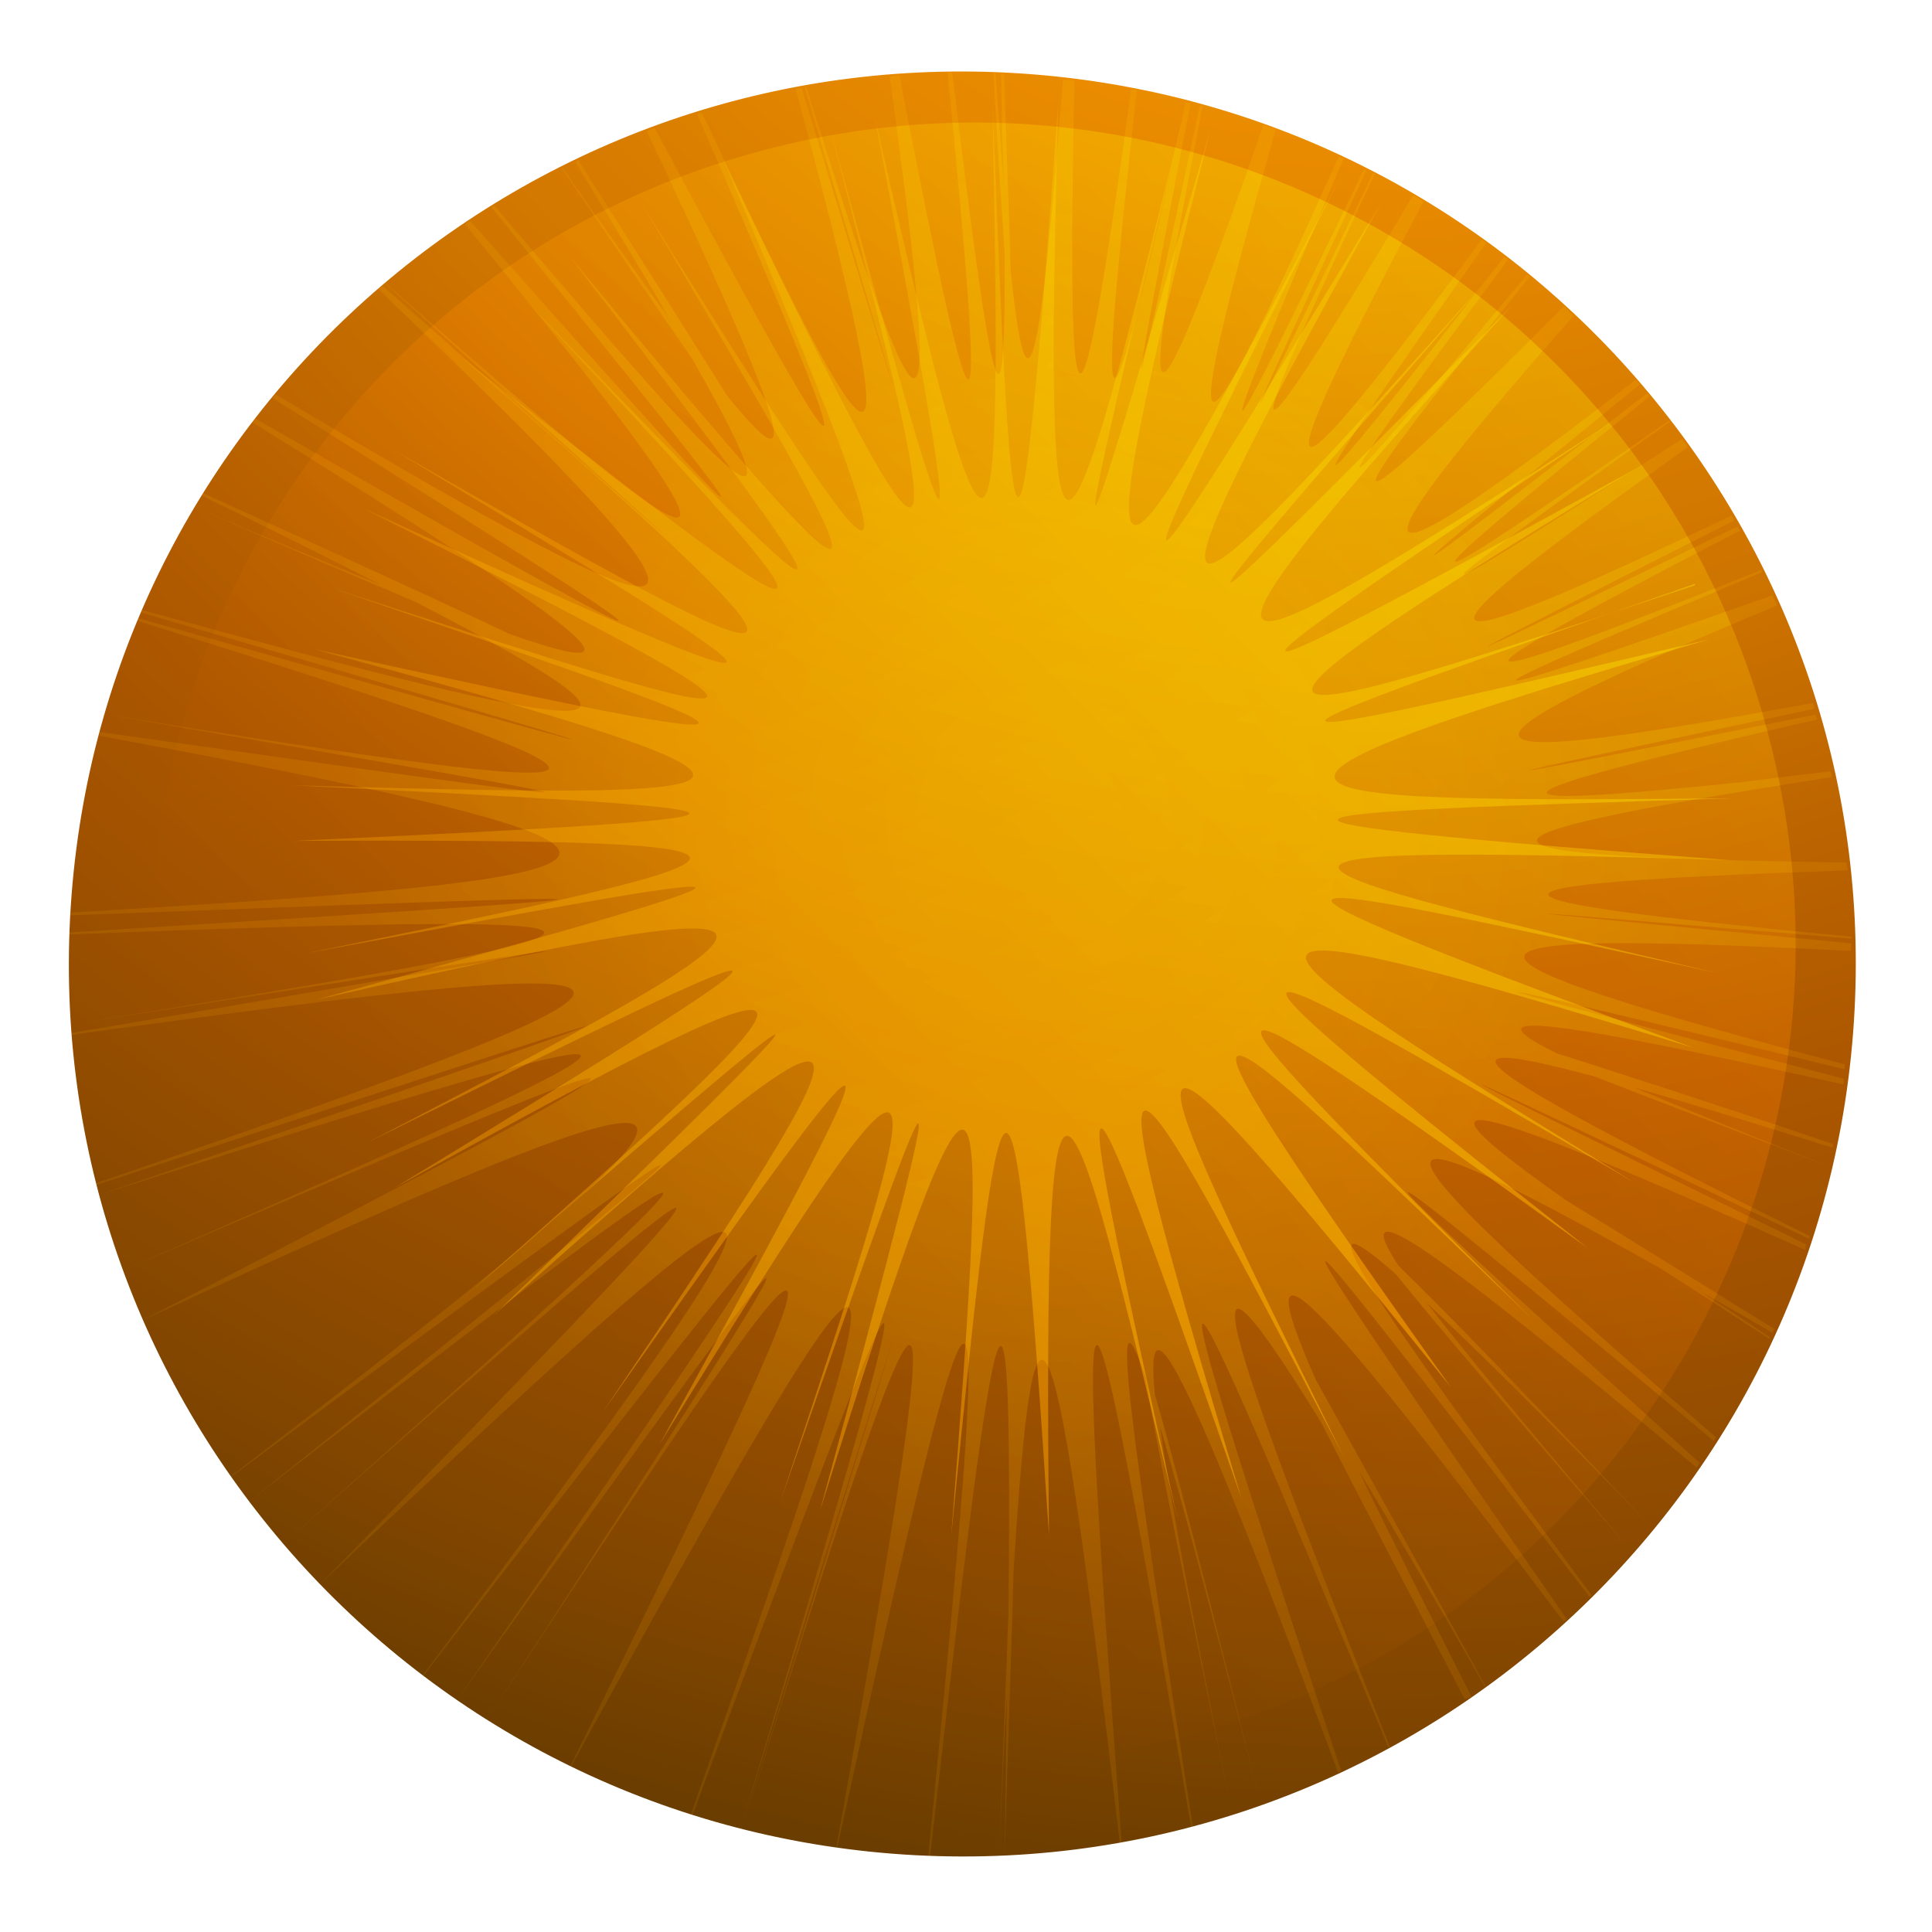
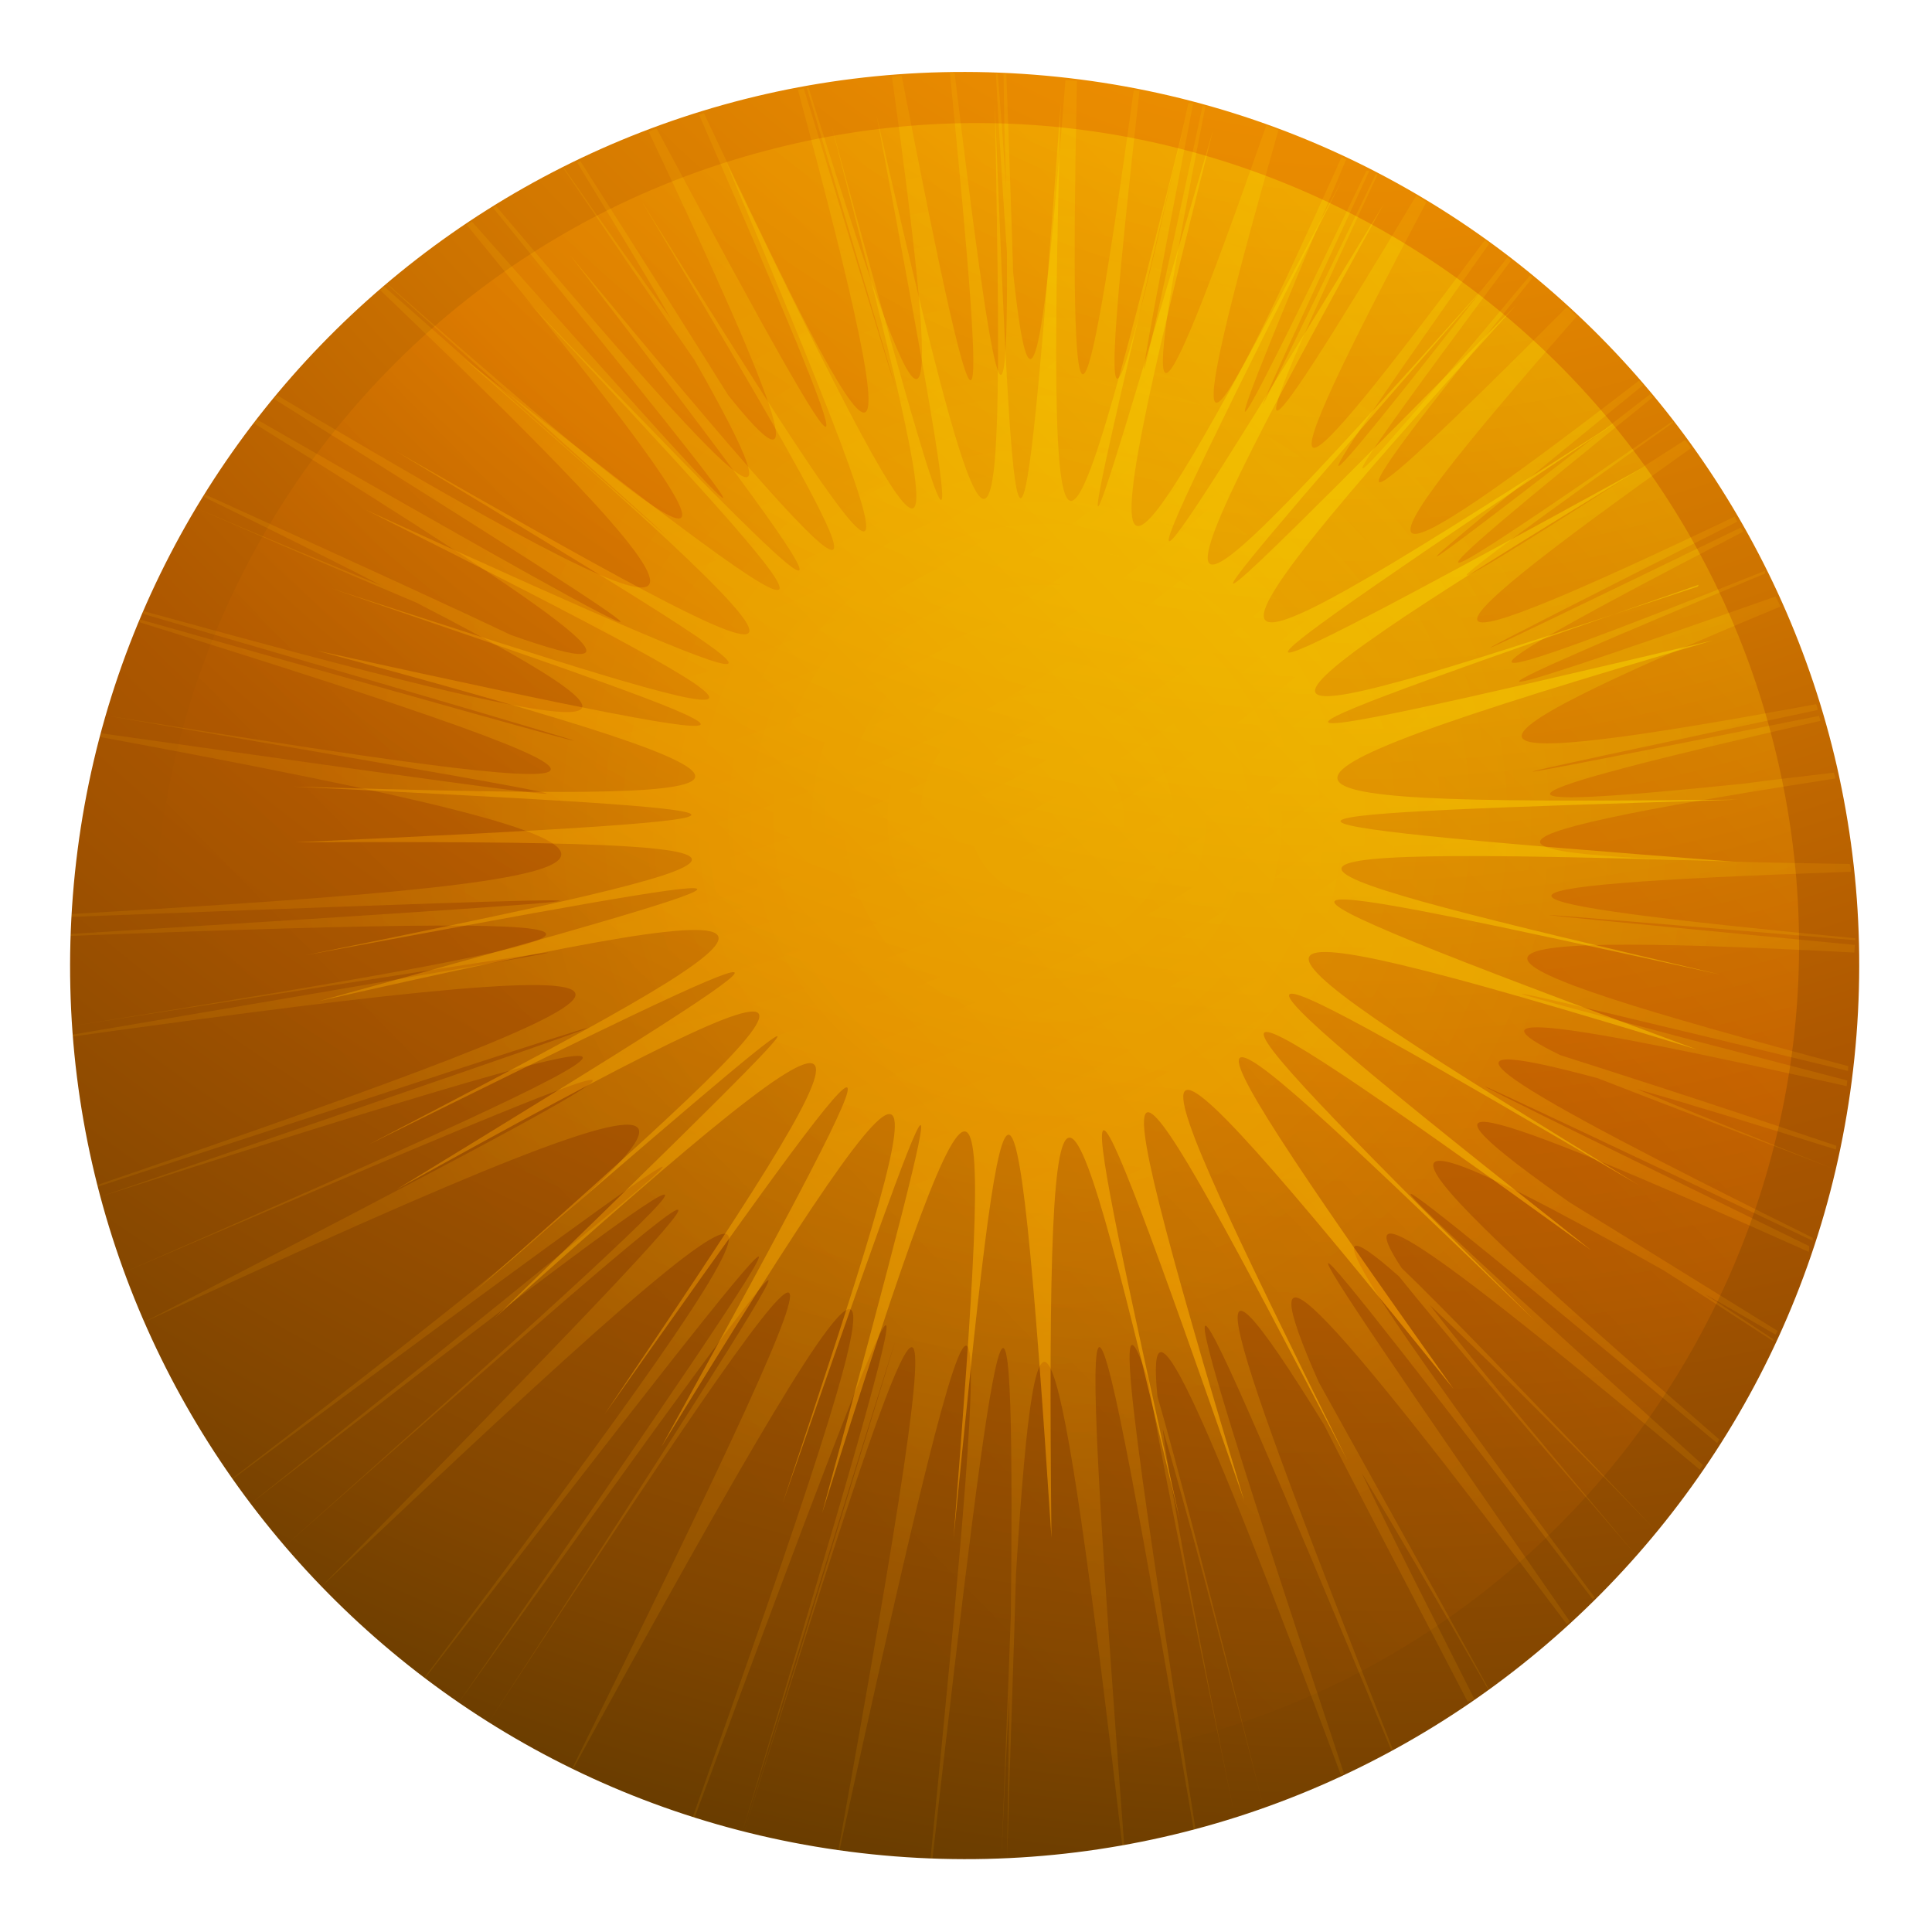
- <svg xmlns="http://www.w3.org/2000/svg" width="142" height="142" viewBox="0 0 142 142" fill="none">
-   <path style="mix-blend-mode:multiply" d="M65.625 136.247C101.782 139.069 133.378 112.079 136.197 75.962C139.016 39.846 111.991 8.279 75.834 5.457C39.678 2.635 8.082 29.625 5.263 65.742C2.443 101.858 29.469 133.424 65.625 136.247Z" fill="url(#paint0_radial_102_270)" />
-   <path style="mix-blend-mode:screen" d="M124.617 42.9C90.584 54.739 85.805 56.407 125.637 46.991C86.131 58.543 91.237 59.012 127.472 58.674C91.247 59.787 86.151 60.093 127.187 63.226C86.359 61.939 91.599 63.403 126.257 71.527C91.49 63.887 86.078 62.832 124.49 77.018C84.999 64.929 89.401 68.087 120.192 86.957C89.072 68.695 84.335 66.214 116.718 91.752C83.444 67.692 87.281 71.792 112.582 96.918C86.968 72.19 82.754 68.413 106.624 101.941C80.55 69.578 82.57 74.379 98.819 107.172C81.972 74.825 79.288 70.394 91.259 110.171C77.683 71.113 78.69 76.258 86.56 111.704C78.183 76.43 76.675 71.386 77.1 112.866C74.375 71.066 73.584 75.789 69.909 112.938C72.808 75.799 72.824 71.085 60.264 111.059C71.144 70.954 69.523 75.472 57.362 110.34C69.038 75.364 70.174 70.738 48.457 106.197C68.64 69.633 65.9 73.149 44.274 103.829C65.222 72.814 67.289 68.894 36.234 96.728C65.884 67.94 62.412 70.906 34.464 95.042C62.084 70.599 65.163 67.251 29.01 87.298C64.368 65.711 60.428 67.444 27.015 83.976C60.057 66.782 63.631 64.316 23.255 73.479C62.706 62.626 58.278 63.406 22.322 70.099C58.111 62.83 62.433 61.619 21.56 61.806C62.494 59.935 58.228 59.532 21.456 57.717C58.288 58.763 62.614 58.397 23.083 47.711C62.697 56.433 58.454 54.835 24.213 43.155C58.562 54.351 62.908 55.534 26.708 37.369C63.712 54.26 60.164 51.872 28.878 33.035C60.639 51.206 64.585 52.991 33.916 26.25C65.632 51.314 62.733 47.851 38.154 21.585C63.11 47.528 66.317 50.664 41.761 18.7C67.637 49.993 65.751 46.186 47.065 14.822C66.413 45.816 68.963 49.252 53.214 11.854C70.725 48.334 69.938 43.98 60.904 9.006C70.439 43.878 71.733 48.061 64.26 8.424C73.273 48.181 73.666 44.06 72.939 7.342C74.366 44.115 74.814 48.301 77.781 7.579C76.645 48.303 78.093 44.194 86.915 8.785C78.508 44.297 77.539 48.584 88.972 9.508C78.885 49.393 81.194 45.984 98.487 13.066C81.802 46.313 80.096 50.121 101.512 14.92C81.663 50.806 84.925 47.824 109.392 20.461C85.248 48.201 82.378 51.566 111.216 22.363C83.54 52.923 87.577 50.846 118.575 30.959C87.948 51.508 84.288 54.178 120.425 34.34C85.445 55.605 90.401 54.373 124.536 43.035L124.617 42.9Z" fill="url(#paint1_radial_102_270)" />
-   <path style="mix-blend-mode:screen" opacity="0.3" d="M108.158 124.719C104.804 118.054 101.992 112.557 99.874 108.099C102.37 112.235 105.477 117.544 109.133 123.951L109.203 123.956C103.402 113.441 99.263 106.011 96.73 101.45C91.4 89.424 96.355 94.525 114.929 119.196L115.155 119.003C90.205 83.068 92.282 85.341 116.832 117.374L116.983 117.245C100.728 95.359 95.043 86.964 102.621 93.677C105.251 96.979 111.19 103.916 119.976 114.101C113.015 105.818 107.861 99.645 104.854 95.751C108.529 99.205 114.023 104.63 121.454 112.317C111.823 102.136 105.694 95.817 102.81 93.059C98.841 87.049 105.316 91.636 124.69 107.855L124.928 107.522C94.986 80.486 97.332 82.006 125.969 105.914L126.131 105.645C100.794 83.683 97.131 79.175 122.028 93.222C124.445 94.748 127.126 96.505 130.076 98.424L130.087 98.284C128.278 97.087 126.604 95.972 124.995 94.931C126.615 95.832 128.435 96.888 130.254 97.945L130.416 97.676C123.897 93.649 118.859 90.512 115.16 88.253C102.538 79.386 106.971 80.366 132.7 91.874L132.733 91.454C99.823 75.374 102.068 76.394 132.976 91.051L132.992 90.841C109.729 79.314 103.275 75.362 117.211 79.124C121.04 80.619 126.855 82.832 134.447 85.747C128.502 83.383 123.721 81.462 120.039 79.908C123.83 80.978 128.713 82.485 134.696 84.359L134.718 84.079C124.697 80.694 117.961 78.549 114.455 77.431C107.602 74.082 113.812 74.848 135.482 79.706C135.493 79.566 135.504 79.426 135.515 79.286C102.58 70.734 104.804 71.119 135.569 78.587L135.596 78.237C105.231 70.167 102.992 68.163 136.036 69.898C136.052 69.688 136.063 69.548 136.08 69.338C104.965 66.347 107.41 66.608 136.107 68.989L136.118 68.849C107.659 66.135 105.209 65.029 135.794 63.968C135.811 63.758 135.757 63.543 135.698 63.398C106.709 62.965 104.474 61.805 134.638 57.123C134.649 56.983 134.59 56.837 134.531 56.692C132.042 56.99 129.839 57.241 127.845 57.507C107.962 59.544 108.313 58.657 133.56 52.887L133.447 52.526C104.537 58.291 106.337 57.799 133.34 52.096C133.351 51.956 133.292 51.81 133.233 51.665C106.144 56.658 103.684 55.692 130.622 44.495C130.499 44.274 130.38 43.984 130.257 43.763C104.398 52.862 106.171 51.804 129.472 42.083L129.488 41.873C106.074 51.234 103.877 51.414 127.881 39.004L127.693 38.707C102.433 50.95 104.05 50.091 127.445 38.266L127.263 37.9C103.777 49.084 101.542 48.84 124.063 32.865C123.939 32.644 123.81 32.493 123.616 32.267C101.663 46.386 103.108 45.021 122.729 31.002L122.74 30.862C102.925 44.655 101.033 45.422 121.255 29.128L121.061 28.901C99.617 45.523 100.841 44.281 120.55 28.228C120.416 28.147 120.357 28.002 120.222 27.921C99.909 43.575 97.647 43.68 115.659 23.202C115.396 22.97 115.202 22.744 114.938 22.512C96.594 40.924 97.307 39.01 112.43 20.346L112.231 20.19C96.844 38.621 95.335 39.911 110.837 19.096L110.574 18.864C93.896 40.291 94.593 38.587 109.244 17.846C109.11 17.765 109.045 17.69 108.911 17.609C93.796 37.961 91.9 38.798 104.62 14.811C104.351 14.649 104.152 14.493 103.883 14.331C90.517 36.65 90.821 34.563 101.046 12.773L100.906 12.762C90.406 34.46 89.5 36.148 100.432 12.514L100.222 12.498C88.368 37.115 88.79 35.319 98.736 11.678L98.397 11.511C87.739 35.237 86.09 36.515 93.761 9.53C93.487 9.439 93.148 9.271 92.873 9.18C83.899 34.796 83.519 32.445 88.404 7.775L88.194 7.759C82.884 32.465 82.3 34.531 87.504 7.564L87.154 7.537C80.941 35.691 80.539 33.619 83.562 6.623C83.422 6.612 83.282 6.601 83.142 6.59C79.414 33.602 78.356 35.419 78.969 5.913C78.689 5.891 78.408 5.869 78.128 5.847C76.414 27.809 75.495 31.466 74.284 19.902C74.196 16.517 74.007 11.718 73.793 5.438C73.793 5.438 73.653 5.427 73.583 5.422C73.623 8.521 73.69 11.271 73.779 13.741C73.614 11.335 73.412 8.505 73.162 5.389L73.022 5.378C73.308 10.748 73.599 15.134 73.833 18.459C73.929 34.37 72.815 28.794 69.995 5.353L69.645 5.326C72.524 34.331 72.08 36.407 66.106 5.542C65.896 5.526 65.611 5.574 65.395 5.627C69.629 36.216 67.838 33.894 59.275 6.416L59.135 6.405C67.385 34.281 68.18 36.736 58.919 6.459L58.489 6.566C67.17 38.838 64.996 36.91 51.592 8.279L51.231 8.392C63.956 37.602 64.411 39.89 48.122 9.416C47.907 9.469 47.761 9.528 47.54 9.652C57.698 31.133 59.454 36.618 53.359 28.964C51.229 25.561 47.659 19.864 42.512 11.793L42.291 11.916C45.039 16.423 47.351 20.192 49.147 23.358C46.985 20.375 44.382 16.724 41.343 12.335L41.273 12.329C45.317 18.274 48.539 23.029 50.884 26.379C59.432 41.401 54.267 36.283 36.336 15.11L36.115 15.234C58.16 42.357 59.612 44.511 34.557 16.238L34.185 16.491C57.721 45.278 54.324 43.676 28.352 20.82L28.282 20.815C54.35 44.241 56.788 46.402 28.126 21.014C28.051 21.078 27.9 21.207 27.824 21.271C57.13 49.243 53.37 48.668 20.248 28.983L20.016 29.247C52.992 49.905 55.317 51.705 18.77 30.768L18.538 31.031C43.198 46.326 48.575 50.545 37.402 46.577C32.987 44.473 25.573 41.08 14.892 36.235L14.875 36.445C19.828 38.872 24.238 41.046 27.893 42.95C24.07 41.385 19.499 39.48 14.25 37.241C20.721 40.068 26.175 42.394 30.472 44.207C52.345 55.484 44.278 54.151 10.417 44.823L10.401 45.032C51.04 56.86 54.131 57.875 10.158 45.436L10.142 45.646C52.988 58.982 48.539 59.127 7.635 52.487C48.856 59.574 52.89 60.241 7.322 53.799L7.3 54.079C54.729 62.848 50.661 64.43 5.159 67.07L5.142 67.28C51.139 65.523 54.737 65.452 5.044 68.539L5.033 68.679C53.858 66.79 49.38 68.2 5.15 75.303C49.579 68.356 54.002 67.646 5.171 75.938L5.16 76.078C55.94 68.994 52.442 71.394 6.985 86.986L6.974 87.126C53.168 72.014 56.854 70.824 7.2 87.847C56.33 72.12 52.126 74.536 8.95 93.402C52.46 74.774 56.819 73.073 10.352 97.1C59.242 74.529 56.572 78.05 16.777 108.649L16.847 108.655C57.223 78.734 60.565 76.532 18.111 110.513C60.251 77.845 56.805 81.375 20.612 113.663C57.004 81.532 60.767 78.448 23.34 116.621C62.981 78.972 61.269 82.85 30.917 123.334L30.987 123.34C62.023 83.12 64.736 79.954 33.452 125.15C64.847 81.229 62.333 85.466 35.665 126.59C62.532 85.622 65.649 81.784 41.807 130.025L41.877 130.03C68.084 82.186 67.481 86.29 50.686 133.603L50.826 133.614C68.144 86.834 69.914 83.102 54.337 134.662C70.037 84.238 68.626 88.772 54.477 134.673C68.755 88.923 70.721 84.502 61.413 136.058L61.483 136.064C72.778 84.311 73.038 88.202 68.205 136.589L68.345 136.6C73.08 94.89 74.457 86.272 74.122 118.544C73.939 123.596 73.685 129.557 73.419 136.573C73.623 132.156 73.799 128.089 74.013 124.446C73.939 128.1 73.908 132.108 73.844 136.536C74.085 128.041 74.351 121.025 74.496 115.547C76.036 90.406 77.535 94.674 82.308 135.508L82.448 135.519C78.633 85.12 79.771 88.586 87.544 134.298L87.684 134.309C83.072 104.958 81.398 93.006 84.207 101.247C84.812 105.235 87.052 116.246 90.573 133.409C87.882 120.04 86.029 110.396 85.264 104.848C86.88 110.322 89.332 119.52 92.674 132.658C88.758 116.942 86.221 107.033 84.884 102.496C84.01 93.843 87.869 102.166 98.354 130.287L98.575 130.163C83.631 85.158 85.303 88.103 102.024 128.392L102.164 128.403C89.63 96.745 86.677 87.648 97.12 104.577C99.561 109.412 103.12 116.163 107.651 124.891L108.158 124.719Z" fill="url(#paint2_radial_102_270)" />
-   <path style="mix-blend-mode:color-dodge" opacity="0.3" d="M56.168 11.029C88.393 2.497 121.478 21.756 129.955 53.943C138.502 86.134 119.227 119.18 87.008 127.642C54.782 136.174 21.697 116.915 13.22 84.728C4.673 52.537 23.948 19.491 56.168 11.029Z" fill="url(#paint3_linear_102_270)" />
+ <svg xmlns="http://www.w3.org/2000/svg" width="192" height="192" viewBox="0 0 192 192" fill="none">
+   <path style="mix-blend-mode:multiply" d="M88.956 184.485C137.905 188.306 180.679 151.767 184.495 102.873C188.312 53.978 151.726 11.245 102.777 7.424C53.829 3.603 11.055 40.142 7.238 89.036C3.422 137.93 40.008 180.664 88.956 184.485Z" fill="url(#paint0_radial_285_624)" />
+   <path style="mix-blend-mode:screen" d="M168.82 58.114C122.746 74.142 116.275 76.399 170.199 63.652C116.717 79.292 123.629 79.926 172.684 79.469C123.643 80.975 116.744 81.389 172.298 85.631C117.026 83.888 124.119 85.871 171.04 96.869C123.973 86.526 116.645 85.097 168.648 104.303C115.184 87.936 121.145 92.212 162.829 117.757C120.699 93.034 114.285 89.676 158.126 124.249C113.08 91.677 118.274 97.227 152.526 131.242C117.85 97.766 112.146 92.652 144.461 138.043C109.161 94.23 111.897 100.73 133.894 145.125C111.086 101.334 107.454 95.335 123.659 149.184C105.28 96.308 106.644 103.273 117.298 151.26C105.958 103.506 103.916 96.678 104.492 152.832C100.803 96.244 99.731 102.639 94.757 152.93C98.681 102.652 98.702 96.271 81.699 150.386C96.427 96.093 94.233 102.209 77.77 149.413C93.577 102.063 95.115 95.8 65.714 143.804C93.038 94.305 89.329 99.064 60.052 140.599C88.411 98.611 91.209 93.305 49.167 130.985C89.307 92.013 84.607 96.028 46.77 128.703C84.163 95.612 88.331 91.079 39.387 118.219C87.254 88.995 81.921 91.341 36.687 113.721C81.419 90.445 86.257 87.107 31.597 99.511C85.005 84.818 79.01 85.874 30.333 94.935C78.785 85.095 84.635 83.456 29.302 83.709C84.717 81.176 78.942 80.63 29.162 78.173C79.024 79.588 84.88 79.093 31.363 64.627C84.992 76.434 79.248 74.271 32.894 58.459C79.395 73.616 85.278 75.218 36.271 50.626C86.366 73.493 81.564 70.26 39.209 44.758C82.207 69.358 87.549 71.775 46.029 35.574C88.966 69.504 85.041 64.816 51.767 29.258C85.552 64.379 89.893 68.624 56.65 25.352C91.681 67.716 89.127 62.563 63.831 20.102C90.024 62.061 93.476 66.713 72.155 16.084C95.862 65.47 94.796 59.576 82.565 12.229C95.474 59.438 97.225 65.1 87.109 11.44C99.311 65.263 99.842 59.684 98.858 9.976C100.79 59.758 101.396 65.426 105.413 10.297C103.876 65.429 105.836 59.866 117.779 11.929C106.397 60.005 105.086 65.809 120.564 12.908C106.908 66.904 110.033 62.289 133.444 17.724C110.857 62.735 108.547 67.889 137.539 20.235C110.668 68.817 115.084 64.779 148.207 27.736C115.521 65.29 111.637 69.845 150.677 30.31C113.21 71.683 118.675 68.87 160.64 41.948C119.177 69.767 114.222 73.381 163.144 46.526C115.788 75.313 122.498 73.646 168.71 58.296L168.82 58.114Z" fill="url(#paint1_radial_285_624)" />
+   <path style="mix-blend-mode:screen" opacity="0.3" d="M146.537 168.879C141.996 159.856 138.19 152.414 135.323 146.379C138.701 151.978 142.908 159.165 147.858 167.839L147.952 167.847C140.099 153.611 134.494 143.552 131.066 137.378C123.85 121.097 130.558 128.003 155.703 161.402L156.01 161.14C122.232 112.492 125.044 115.57 158.28 158.936L158.484 158.762C136.478 129.132 128.783 117.767 139.04 126.855C142.602 131.325 150.642 140.716 162.536 154.505C153.112 143.291 146.134 134.935 142.064 129.663C147.039 134.338 154.477 141.683 164.536 152.089C151.498 138.306 143.201 129.752 139.296 126.018C133.923 117.882 142.689 124.092 168.918 146.049L169.239 145.598C128.704 108.996 131.881 111.054 170.649 143.421L170.868 143.057C136.568 113.325 131.608 107.223 165.315 126.239C168.587 128.304 172.216 130.683 176.209 133.281L176.224 133.092C173.775 131.472 171.509 129.961 169.33 128.553C171.524 129.772 173.987 131.202 176.45 132.633L176.669 132.269C167.844 126.817 161.023 122.57 156.017 119.511C138.929 107.508 144.929 108.834 179.762 124.413L179.807 123.845C135.252 102.077 138.292 103.458 180.135 123.299L180.157 123.015C148.664 107.411 139.927 102.061 158.793 107.154C163.976 109.178 171.848 112.174 182.126 116.12C174.079 112.919 167.606 110.318 162.621 108.214C167.753 109.663 174.365 111.703 182.464 114.241L182.493 113.862C168.927 109.278 159.808 106.375 155.062 104.862C145.784 100.327 154.191 101.364 183.528 107.941C183.542 107.752 183.557 107.562 183.572 107.373C138.985 95.795 141.996 96.316 183.646 106.426L183.683 105.953C142.574 95.028 139.543 92.314 184.278 94.663C184.3 94.379 184.315 94.19 184.337 93.906C142.215 89.856 145.525 90.209 184.374 93.432L184.389 93.243C145.861 89.569 142.545 88.071 183.951 86.635C183.973 86.352 183.9 86.06 183.82 85.863C144.575 85.277 141.55 83.707 182.385 77.368C182.4 77.179 182.32 76.982 182.24 76.785C178.871 77.189 175.888 77.528 173.189 77.889C146.271 80.646 146.747 79.445 180.926 71.634L180.773 71.146C141.635 78.95 144.072 78.283 180.628 70.563C180.643 70.373 180.563 70.177 180.483 69.98C143.811 76.739 140.48 75.431 176.949 60.273C176.781 59.974 176.621 59.581 176.454 59.282C141.446 71.6 143.847 70.168 175.392 57.008L175.414 56.724C143.716 69.396 140.741 69.64 173.238 52.839L172.983 52.438C138.787 69.011 140.976 67.849 172.648 51.84L172.4 51.344C140.606 66.486 137.58 66.154 168.069 44.528C167.901 44.23 167.727 44.025 167.464 43.719C137.744 62.833 139.7 60.985 166.263 42.006L166.278 41.816C139.452 60.49 136.892 61.528 164.268 39.469L164.005 39.162C134.974 61.664 136.631 59.984 163.314 38.251C163.131 38.142 163.051 37.945 162.869 37.835C135.37 59.028 132.307 59.17 156.692 31.447C156.335 31.133 156.073 30.827 155.716 30.513C130.882 55.439 131.847 52.847 152.321 27.581L152.051 27.369C131.221 52.321 129.177 54.067 150.164 25.888L149.807 25.575C127.23 54.582 128.173 52.274 148.007 24.196C147.825 24.086 147.738 23.984 147.556 23.875C127.094 51.428 124.526 52.561 141.748 20.087C141.383 19.868 141.114 19.657 140.749 19.438C122.655 49.652 123.067 46.827 136.909 17.328L136.719 17.313C122.505 46.688 121.278 48.973 136.078 16.977L135.793 16.955C119.745 50.282 120.316 47.85 133.782 15.845L133.323 15.619C118.895 47.739 116.661 49.47 127.047 12.938C126.675 12.814 126.216 12.588 125.844 12.463C113.696 47.143 113.181 43.959 119.794 10.562L119.509 10.54C112.321 43.987 111.53 46.783 118.576 10.277L118.102 10.239C109.691 48.355 109.147 45.55 113.24 9.003C113.05 8.988 112.861 8.973 112.671 8.958C107.623 45.526 106.191 47.986 107.021 8.041C106.641 8.011 106.262 7.982 105.883 7.952C103.562 37.683 102.318 42.635 100.679 26.979C100.559 22.397 100.304 15.9 100.014 7.399C100.014 7.399 99.824 7.384 99.729 7.376C99.783 11.572 99.874 15.294 99.995 18.638C99.772 15.382 99.499 11.55 99.16 7.332L98.971 7.317C99.357 14.587 99.752 20.524 100.068 25.026C100.199 46.566 98.69 39.017 94.873 7.283L94.399 7.246C98.296 46.512 97.695 49.323 89.608 7.539C89.323 7.517 88.937 7.582 88.645 7.654C94.377 49.064 91.952 45.922 80.36 8.722L80.17 8.708C91.339 46.446 92.415 49.769 79.879 8.78L79.295 8.925C91.048 52.615 88.105 50.004 69.959 11.245L69.47 11.397C86.696 50.942 87.313 54.038 65.261 12.783C64.969 12.856 64.772 12.935 64.473 13.103C78.225 42.183 80.602 49.609 72.35 39.248C69.468 34.641 64.634 26.928 57.666 16.001L57.367 16.168C61.087 22.269 64.218 27.372 66.649 31.658C63.721 27.619 60.197 22.676 56.083 16.735L55.989 16.727C61.464 24.776 65.825 31.213 69 35.747C80.573 56.084 73.58 49.156 49.305 20.492L49.006 20.659C78.851 57.379 80.817 60.295 46.897 22.019L46.394 22.361C78.256 61.333 73.657 59.164 38.497 28.222L38.403 28.215C73.692 59.929 76.993 62.854 38.191 28.484C38.089 28.571 37.884 28.746 37.782 28.833C77.455 66.701 72.366 65.922 27.526 39.273L27.212 39.63C71.854 67.597 75.002 70.034 25.525 41.689L25.211 42.046C58.595 62.752 65.874 68.464 50.748 63.092C44.772 60.244 34.735 55.65 20.274 49.091L20.252 49.375C26.957 52.661 32.927 55.604 37.875 58.181C32.7 56.062 26.512 53.484 19.405 50.452C28.166 54.28 35.55 57.428 41.367 59.883C70.978 75.15 60.057 73.345 14.217 60.717L14.195 61.001C69.212 77.012 73.396 78.387 13.866 61.547L13.844 61.831C71.849 79.885 65.825 80.082 10.451 71.092C66.255 80.687 71.716 81.59 10.026 72.869L9.996 73.247C74.206 85.118 68.698 87.26 7.098 90.835L7.075 91.119C69.345 88.74 74.217 88.644 6.942 92.823L6.928 93.013C73.026 90.456 66.964 92.365 7.086 101.98C67.234 92.576 73.222 91.615 7.114 102.839L7.099 103.029C75.845 93.439 71.109 96.689 9.571 117.797L9.556 117.986C72.093 97.528 77.082 95.917 9.861 118.963C76.373 97.672 70.682 100.943 12.23 126.483C71.133 101.264 77.035 98.962 14.129 131.489C80.315 100.932 76.7 105.699 22.826 147.124L22.921 147.132C77.582 106.625 82.106 103.644 24.632 149.647C81.681 105.421 77.016 110.201 28.018 153.912C77.286 110.413 82.38 106.238 31.712 157.916C85.376 106.948 83.059 112.197 41.969 167.004L42.064 167.012C84.08 112.563 87.752 108.277 45.401 169.463C87.904 110.003 84.499 115.739 48.396 171.412C84.769 115.95 88.989 110.755 56.712 176.062L56.807 176.069C92.285 111.298 91.47 116.855 68.731 180.906L68.921 180.921C92.366 117.591 94.763 112.539 73.674 182.339C94.929 114.076 93.019 120.214 73.864 182.354C93.194 120.419 95.855 114.434 83.254 184.23L83.349 184.238C98.641 114.175 98.992 119.442 92.449 184.948L92.638 184.963C99.049 128.497 100.913 116.83 100.459 160.519C100.211 167.359 99.867 175.429 99.507 184.928C99.784 178.948 100.023 173.441 100.312 168.51C100.212 173.456 100.17 178.882 100.084 184.877C100.409 173.376 100.769 163.878 100.966 156.463C103.051 122.426 105.079 128.205 111.541 183.485L111.731 183.5C106.566 115.27 108.107 119.963 118.631 181.848L118.82 181.862C112.576 142.127 110.31 125.946 114.112 137.103C114.931 142.501 117.963 157.408 122.73 180.643C119.088 162.545 116.579 149.489 115.544 141.978C117.731 149.388 121.051 161.841 125.575 179.627C120.274 158.351 116.839 144.937 115.029 138.794C113.846 127.08 119.07 138.347 133.264 176.417L133.563 176.25C113.333 115.322 115.597 119.309 138.233 173.852L138.422 173.866C121.455 131.008 117.457 118.693 131.594 141.611C134.898 148.156 139.716 157.296 145.851 169.112L146.537 168.879Z" fill="url(#paint2_radial_285_624)" />
+   <path style="mix-blend-mode:color-dodge" opacity="0.3" d="M76.154 14.967C119.78 3.416 164.57 29.489 176.046 73.063C187.617 116.643 161.523 161.38 117.904 172.836C74.278 184.387 29.487 158.313 18.011 114.74C6.44 71.16 32.535 26.423 76.154 14.967Z" fill="url(#paint3_linear_285_624)" />
  <defs>
-     <radialGradient id="paint0_radial_102_270" cx="0" cy="0" r="1" gradientUnits="userSpaceOnUse" gradientTransform="translate(99.8207 -37.9241) rotate(30.3984) scale(223.008 222.855)">
+     <radialGradient id="paint0_radial_285_624" cx="0" cy="0" r="1" gradientUnits="userSpaceOnUse" gradientTransform="translate(135.25 -51.3051) rotate(30.3984) scale(301.905 301.699)">
      <stop stop-color="#FF9D00" />
      <stop offset="0.1" stop-color="#F99800" />
      <stop offset="0.24" stop-color="#E88A00" />
      <stop offset="0.39" stop-color="#CD7300" />
      <stop offset="0.54" stop-color="#AD5700" />
      <stop offset="0.6" stop-color="#A15200" />
      <stop offset="0.72" stop-color="#824600" />
      <stop offset="0.86" stop-color="#513300" />
      <stop offset="1" stop-color="#1E1F00" />
    </radialGradient>
-     <radialGradient id="paint1_radial_102_270" cx="0" cy="0" r="1" gradientUnits="userSpaceOnUse" gradientTransform="translate(22.0036 -36.8294) rotate(-14.657) scale(180.122 179.966)">
+     <radialGradient id="paint1_radial_285_624" cx="0" cy="0" r="1" gradientUnits="userSpaceOnUse" gradientTransform="translate(29.9025 -49.8229) rotate(-14.657) scale(243.847 243.635)">
      <stop />
      <stop offset="0.04" stop-color="#060300" />
      <stop offset="0.5" stop-color="#4B2500" />
      <stop offset="0.83" stop-color="#763B00" />
      <stop offset="1" stop-color="#874400" />
    </radialGradient>
-     <radialGradient id="paint2_radial_102_270" cx="0" cy="0" r="1" gradientUnits="userSpaceOnUse" gradientTransform="translate(76.6088 60.0409) rotate(59.7937) scale(101.408 101.448)">
+     <radialGradient id="paint2_radial_285_624" cx="0" cy="0" r="1" gradientUnits="userSpaceOnUse" gradientTransform="translate(103.826 81.3187) rotate(59.7937) scale(137.285 137.339)">
      <stop stop-color="#FFA600" />
      <stop offset="0.08" stop-color="#F9A100" />
      <stop offset="0.19" stop-color="#E89300" />
      <stop offset="0.31" stop-color="#CD7D00" />
      <stop offset="0.44" stop-color="#A85F00" />
      <stop offset="0.54" stop-color="#874400" />
      <stop offset="0.64" stop-color="#763E00" />
      <stop offset="0.82" stop-color="#4B2F00" />
      <stop offset="1" stop-color="#1E1F00" />
    </radialGradient>
-     <linearGradient id="paint3_linear_102_270" x1="42.084" y1="97.99" x2="206.595" y2="-62.42" gradientUnits="userSpaceOnUse">
+     <linearGradient id="paint3_linear_285_624" x1="57.087" y1="132.693" x2="279.8" y2="-84.468" gradientUnits="userSpaceOnUse">
      <stop />
      <stop offset="1" stop-color="white" />
    </linearGradient>
  </defs>
</svg>
